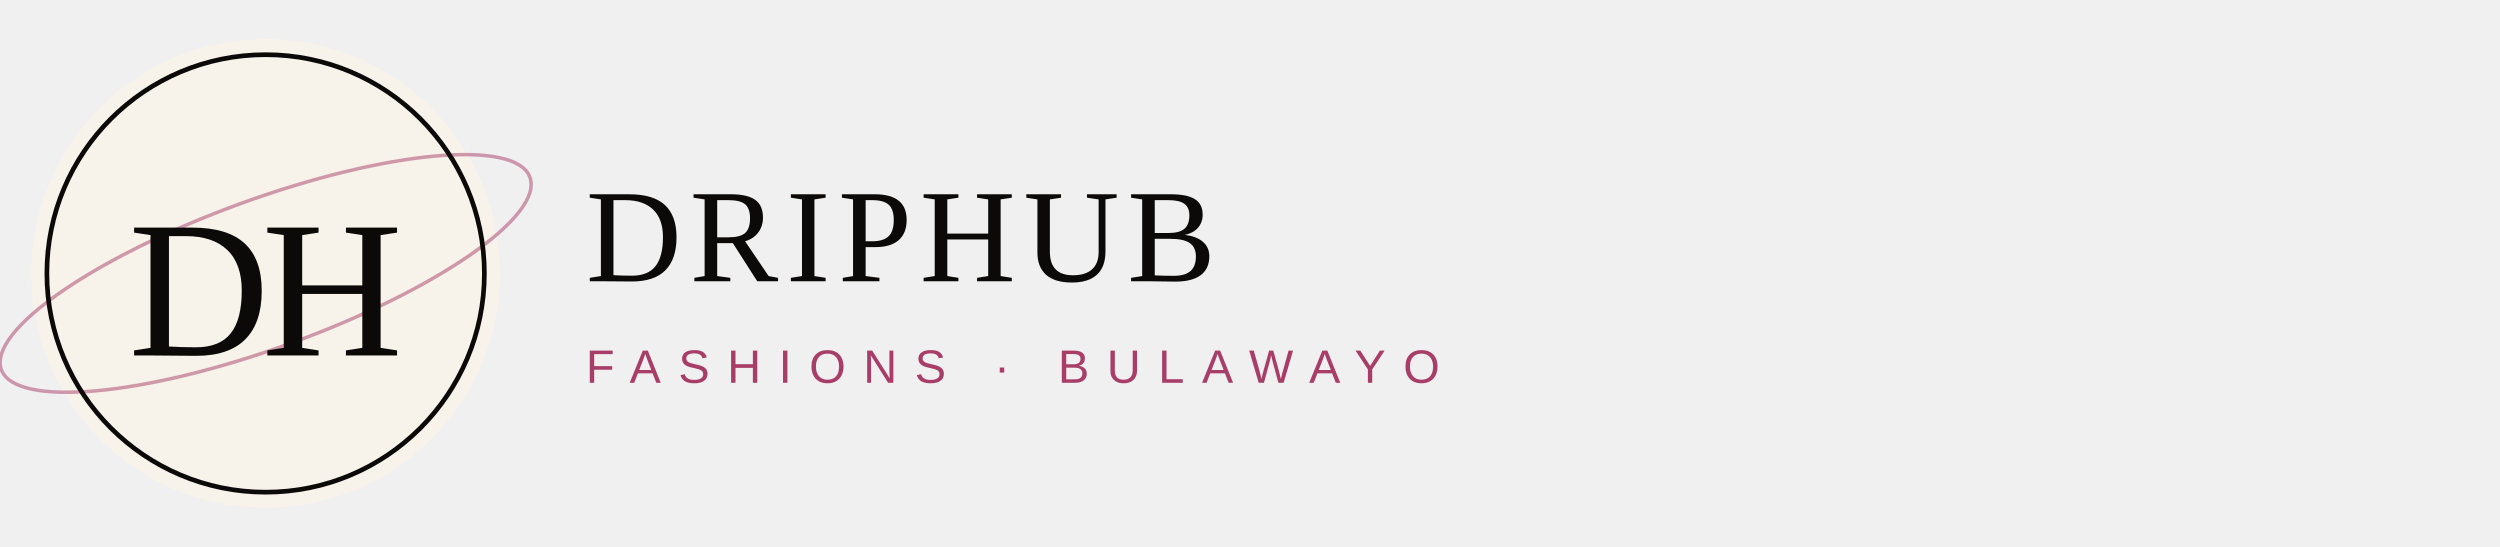
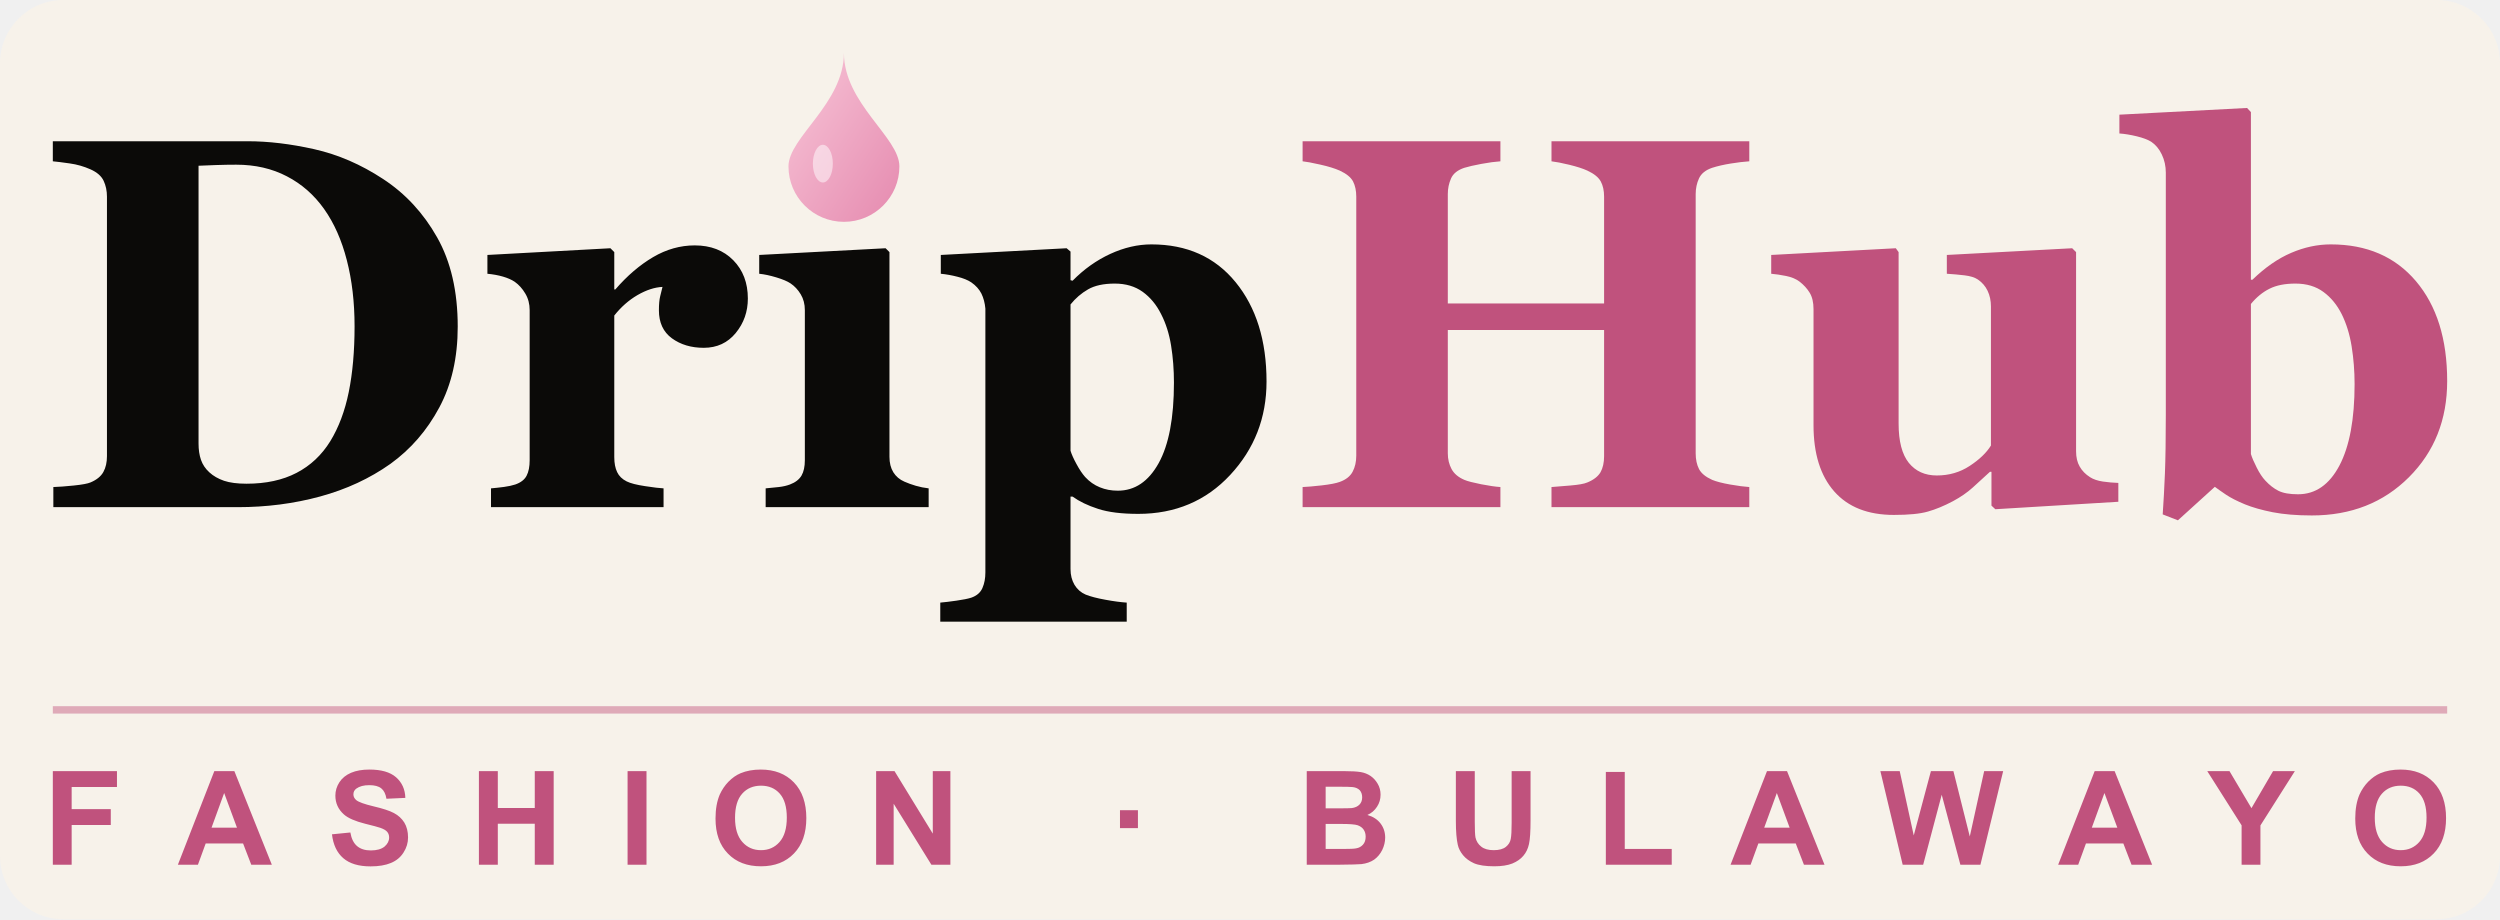
- <svg xmlns="http://www.w3.org/2000/svg" viewBox="0 0 640 140" role="img" aria-label="DripHub Fashions, Bulawayo">
-   <g>
-     <circle cx="68" cy="70" r="60" fill="#f7f2ea" />
-     <ellipse cx="68" cy="70" rx="72" ry="19" fill="none" stroke="#a83e68" stroke-width="0.9" opacity="0.5" transform="rotate(-20 68 70)" />
-     <circle cx="68" cy="70" r="56" fill="none" stroke="#0b0a08" stroke-width="1.2" />
-     <text x="68" y="91" text-anchor="middle" font-family="'Libre Baskerville', Georgia, 'Times New Roman', serif" font-size="50" letter-spacing="-2" fill="#0b0a08">DH</text>
+ <svg xmlns="http://www.w3.org/2000/svg" viewBox="0 0 473.32 174.04" role="img" aria-label="DripHub Fashion, Bulawayo">
+   <defs>
+     <linearGradient id="d" x1="0" y1="0" x2="1" y2="1">
+       <stop offset="0" stop-color="#f8c6d8" />
+       <stop offset="1" stop-color="#e58aaf" />
+     </linearGradient>
+   </defs>
+   <rect width="473.32" height="174.04" rx="12" fill="#f7f2ea" />
+   <path fill="#0b0a08" fill-rule="evenodd" d="M72.5 33.87C76.73 36.63 80.15 40.32 82.75 44.92C85.36 49.53 86.66 55.17 86.66 61.84C86.66 67.7 85.5 72.81 83.17 77.15C80.84 81.5 77.76 85.05 73.92 87.82C70.01 90.59 65.57 92.65 60.61 94C55.65 95.35 50.45 96.02 45.01 96.02L10.1 96.02L10.1 92.21C11.14 92.18 12.44 92.08 14 91.92C15.57 91.76 16.61 91.56 17.13 91.34C18.3 90.85 19.11 90.19 19.57 89.36C20.03 88.53 20.25 87.53 20.25 86.36L20.25 37.23C20.25 36.13 20.04 35.13 19.62 34.23C19.2 33.34 18.37 32.61 17.13 32.06C15.89 31.51 14.58 31.13 13.2 30.94C11.81 30.74 10.75 30.61 10 30.54L10 26.74L46.87 26.74C50.8 26.74 55.02 27.24 59.51 28.25C64 29.26 68.33 31.13 72.5 33.87ZM62.54 83.52C64.13 80.92 65.3 77.82 66.03 74.22C66.76 70.62 67.13 66.48 67.13 61.79C67.13 57.21 66.64 53.02 65.66 49.25C64.69 45.47 63.26 42.25 61.37 39.58C59.48 36.91 57.13 34.84 54.31 33.38C51.5 31.91 48.3 31.18 44.72 31.18C43.58 31.18 42.28 31.2 40.83 31.25C39.39 31.3 38.3 31.34 37.59 31.38L37.59 83.96C37.59 85.13 37.74 86.17 38.05 87.06C38.36 87.96 38.89 88.75 39.64 89.43C40.39 90.12 41.31 90.64 42.4 91.02C43.49 91.39 44.91 91.58 46.67 91.58C50.35 91.58 53.51 90.9 56.14 89.53C58.78 88.16 60.91 86.16 62.54 83.52ZM141.59 56.52C141.59 59 140.83 61.17 139.3 63.04C137.77 64.91 135.75 65.85 133.24 65.85C130.87 65.85 128.86 65.25 127.21 64.05C125.57 62.85 124.75 61.08 124.75 58.75C124.75 57.61 124.83 56.73 124.99 56.1C125.15 55.47 125.3 54.88 125.43 54.32C123.93 54.39 122.35 54.91 120.69 55.87C119.03 56.84 117.57 58.13 116.3 59.74L116.3 86.55C116.3 87.69 116.48 88.63 116.84 89.38C117.19 90.13 117.8 90.72 118.64 91.14C119.36 91.5 120.52 91.8 122.13 92.04C123.75 92.29 124.91 92.43 125.63 92.46L125.63 96.02L92.96 96.02L92.96 92.46C93.77 92.39 94.59 92.3 95.42 92.19C96.25 92.08 96.96 91.92 97.55 91.73C98.59 91.37 99.31 90.82 99.7 90.07C100.09 89.32 100.28 88.34 100.28 87.14L100.28 58.72C100.28 57.55 100.01 56.5 99.45 55.57C98.9 54.64 98.23 53.9 97.45 53.35C96.87 52.96 96.12 52.63 95.23 52.37C94.33 52.11 93.35 51.93 92.28 51.83L92.28 48.27L115.57 47L116.3 47.73L116.3 54.81L116.49 54.81C118.74 52.21 121.12 50.17 123.65 48.68C126.17 47.2 128.8 46.46 131.53 46.46C134.56 46.46 136.99 47.4 138.83 49.27C140.67 51.14 141.59 53.56 141.59 56.52ZM175.82 96.02L144.96 96.02L144.96 92.46C145.81 92.39 146.64 92.31 147.45 92.21C148.26 92.12 148.96 91.95 149.55 91.73C150.59 91.34 151.32 90.77 151.75 90.04C152.17 89.31 152.38 88.34 152.38 87.14L152.38 58.72C152.38 57.58 152.12 56.58 151.6 55.72C151.08 54.85 150.43 54.16 149.65 53.64C149.06 53.25 148.18 52.88 146.99 52.52C145.8 52.16 144.72 51.93 143.74 51.83L143.74 48.27L167.67 47L168.4 47.73L168.4 86.5C168.4 87.64 168.64 88.61 169.13 89.41C169.62 90.2 170.32 90.8 171.23 91.19C171.88 91.48 172.6 91.74 173.38 91.97C174.16 92.2 174.97 92.36 175.82 92.46ZM239.79 72.24C239.79 79.11 237.49 85 232.91 89.92C228.33 94.84 222.52 97.29 215.5 97.29C212.38 97.29 209.84 96.98 207.89 96.34C205.94 95.71 204.33 94.93 203.07 94.02L202.68 94.02L202.68 107.74C202.68 108.88 202.93 109.87 203.43 110.72C203.94 111.57 204.65 112.19 205.56 112.58C206.44 112.93 207.68 113.26 209.29 113.55C210.9 113.85 212.25 114.02 213.32 114.09L213.32 117.7L178.02 117.7L178.02 114.09C178.83 114.02 179.86 113.9 181.09 113.72C182.33 113.54 183.26 113.36 183.88 113.16C184.92 112.8 185.63 112.19 186 111.33C186.38 110.47 186.56 109.48 186.56 108.38L186.56 58.43C186.46 57.35 186.21 56.41 185.81 55.59C185.4 54.78 184.76 54.06 183.88 53.45C183.23 53.02 182.36 52.67 181.29 52.4C180.21 52.12 179.16 51.93 178.12 51.83L178.12 48.27L201.94 47L202.68 47.63L202.68 53.05L203.07 53.15C205.21 50.97 207.59 49.28 210.21 48.07C212.83 46.87 215.42 46.27 217.99 46.27C224.72 46.27 230.03 48.65 233.93 53.42C237.83 58.19 239.79 64.46 239.79 72.24ZM222.26 72.44C222.26 70 222.08 67.66 221.72 65.43C221.36 63.2 220.73 61.21 219.82 59.45C218.94 57.69 217.78 56.29 216.34 55.25C214.89 54.21 213.13 53.69 211.05 53.69C208.94 53.69 207.25 54.06 205.99 54.79C204.72 55.52 203.62 56.47 202.68 57.64L202.68 85.33C202.87 85.98 203.24 86.82 203.8 87.84C204.35 88.87 204.9 89.69 205.45 90.31C206.26 91.19 207.19 91.84 208.23 92.26C209.27 92.69 210.4 92.9 211.64 92.9C214.85 92.9 217.43 91.17 219.36 87.7C221.29 84.23 222.26 79.15 222.26 72.44Z" />
+   <path fill="#c0527d" fill-rule="evenodd" d="M331.19 96.02L293.74 96.02L293.74 92.21C294.55 92.15 295.74 92.05 297.3 91.92C298.87 91.79 299.94 91.6 300.53 91.34C301.73 90.85 302.56 90.2 303.02 89.41C303.47 88.61 303.7 87.59 303.7 86.36L303.7 62.48L274.11 62.48L274.11 85.82C274.11 86.93 274.35 87.92 274.82 88.8C275.29 89.68 276.1 90.36 277.24 90.85C277.85 91.11 278.91 91.38 280.41 91.68C281.91 91.97 283.13 92.15 284.07 92.21L284.07 96.02L246.62 96.02L246.62 92.21C247.43 92.18 248.63 92.08 250.21 91.9C251.79 91.72 252.94 91.5 253.65 91.24C254.82 90.82 255.64 90.17 256.09 89.31C256.55 88.45 256.78 87.43 256.78 86.26L256.78 37.23C256.78 36.1 256.57 35.13 256.17 34.35C255.76 33.57 254.92 32.89 253.65 32.3C252.71 31.88 251.47 31.5 249.94 31.16C248.41 30.81 247.3 30.61 246.62 30.54L246.62 26.74L284.07 26.74L284.07 30.54C283.06 30.61 281.86 30.77 280.46 31.03C279.06 31.29 277.99 31.54 277.24 31.77C275.97 32.19 275.13 32.86 274.72 33.79C274.31 34.72 274.11 35.7 274.11 36.75L274.11 57.45L303.7 57.45L303.7 37.23C303.7 36.1 303.49 35.13 303.07 34.35C302.64 33.57 301.8 32.89 300.53 32.3C299.68 31.91 298.55 31.55 297.13 31.2C295.72 30.86 294.59 30.64 293.74 30.54L293.74 26.74L331.19 26.74L331.19 30.54C330.15 30.61 328.98 30.75 327.68 30.96C326.37 31.17 325.2 31.44 324.16 31.77C322.92 32.19 322.09 32.86 321.67 33.77C321.25 34.68 321.04 35.67 321.04 36.75L321.04 85.82C321.04 86.99 321.25 87.98 321.67 88.8C322.09 89.61 322.92 90.29 324.16 90.85C324.94 91.17 326.07 91.47 327.55 91.73C329.03 91.99 330.25 92.15 331.19 92.21ZM401.06 95L377.77 96.41L377.04 95.73L377.04 89.33L376.75 89.33C375.64 90.34 374.56 91.33 373.51 92.29C372.45 93.25 371.19 94.12 369.73 94.9C368.07 95.78 366.5 96.43 365.02 96.85C363.54 97.28 361.39 97.49 358.56 97.49C353.65 97.49 349.89 96.01 347.27 93.04C344.66 90.08 343.35 85.9 343.35 80.5L343.35 58.52C343.35 57.25 343.11 56.22 342.62 55.42C342.14 54.63 341.49 53.92 340.68 53.3C340.03 52.81 339.19 52.46 338.16 52.25C337.12 52.04 336.18 51.9 335.34 51.83L335.34 48.27L358.93 47L359.46 47.73L359.46 80.2C359.46 83.56 360.11 86.03 361.39 87.63C362.68 89.22 364.44 90.02 366.69 90.02C369 90.02 371.08 89.42 372.92 88.21C374.75 87.01 376.1 85.72 376.94 84.35L376.94 58.04C376.94 56.93 376.73 55.94 376.31 55.06C375.89 54.18 375.27 53.46 374.45 52.91C373.87 52.52 373.03 52.26 371.94 52.13C370.85 52 369.73 51.9 368.59 51.83L368.59 48.27L392.32 47L393.06 47.73L393.06 85.43C393.06 86.57 393.28 87.54 393.74 88.33C394.19 89.13 394.85 89.81 395.73 90.36C396.34 90.75 397.14 91.02 398.13 91.17C399.12 91.31 400.09 91.4 401.06 91.43ZM463.32 72.15C463.32 79.47 460.9 85.54 456.07 90.36C451.24 95.18 445.11 97.59 437.69 97.59C434.82 97.59 432.36 97.38 430.29 96.98C428.22 96.57 426.47 96.07 425.04 95.49C423.54 94.87 422.35 94.26 421.45 93.66C420.55 93.05 419.85 92.56 419.33 92.17L412.34 98.51L409.46 97.39C409.63 95.01 409.76 92.43 409.88 89.65C409.99 86.87 410.05 83.12 410.05 78.4L410.05 32.69C410.05 31.46 409.8 30.31 409.29 29.25C408.79 28.19 408.11 27.39 407.27 26.83C406.65 26.44 405.74 26.1 404.56 25.81C403.37 25.52 402.27 25.34 401.26 25.27L401.26 21.71L425.43 20.44L426.16 21.22L426.16 52.96L426.45 52.96C428.83 50.65 431.27 48.95 433.77 47.88C436.27 46.8 438.78 46.27 441.28 46.27C448.11 46.27 453.49 48.6 457.42 53.25C461.35 57.9 463.32 64.2 463.32 72.15ZM445.79 72.73C445.79 70.26 445.6 67.87 445.23 65.58C444.86 63.28 444.23 61.26 443.36 59.5C442.48 57.74 441.33 56.33 439.9 55.28C438.47 54.22 436.7 53.69 434.59 53.69C432.61 53.69 430.97 54.01 429.67 54.67C428.37 55.32 427.2 56.28 426.16 57.55L426.16 85.96C426.36 86.62 426.72 87.47 427.26 88.53C427.79 89.59 428.34 90.41 428.89 90.99C429.67 91.84 430.5 92.48 431.37 92.92C432.25 93.36 433.48 93.58 435.08 93.58C438.39 93.58 441 91.77 442.92 88.14C444.83 84.51 445.79 79.37 445.79 72.73Z" />
+   <g transform="translate(159.78 10)">
+     <path d="M0 0C0 9.6 -10.5 16 -10.5 21.5a10.5 10.5 0 0 0 21 0C10.5 16 0 9.6 0 0Z" fill="url(#d)" />
+     <ellipse cx="-3.99" cy="20.98" rx="1.89" ry="3.57" fill="#fff" opacity=".5" />
  </g>
-   <text x="150" y="72" font-family="'Libre Baskerville', Georgia, 'Times New Roman', serif" font-size="34" letter-spacing="2" fill="#0b0a08">DRIPHUB</text>
-   <text x="150" y="98" font-family="'DM Sans', Arial, sans-serif" font-size="12" letter-spacing="4.5" fill="#a83e68">FASHIONS · BULAWAYO</text>
+   <rect x="10" y="133.7" width="453.32" height="1.4" fill="#c0527d" opacity=".45" />
+   <path transform="translate(8.17 141.31) scale(1.65)" fill="#c0527d" fill-rule="evenodd" d="M1.11 13.58L1.11 2.84L8.47 2.84L8.47 4.66L3.27 4.66L3.27 7.2L7.76 7.2L7.76 9.02L3.27 9.02L3.27 13.58ZM26.24 13.58L23.88 13.58L22.94 11.14L18.65 11.14L17.76 13.58L15.46 13.58L19.64 2.84L21.94 2.84ZM22.24 9.33L20.77 5.35L19.32 9.33ZM33.14 10.09L35.25 9.88C35.37 10.59 35.63 11.11 36.02 11.44C36.41 11.77 36.93 11.94 37.59 11.94C38.29 11.94 38.81 11.79 39.17 11.5C39.52 11.2 39.7 10.85 39.7 10.46C39.7 10.21 39.63 9.99 39.48 9.81C39.33 9.63 39.07 9.48 38.7 9.35C38.44 9.26 37.86 9.1 36.96 8.88C35.8 8.59 34.98 8.23 34.51 7.81C33.85 7.22 33.53 6.5 33.53 5.65C33.53 5.11 33.68 4.6 33.99 4.12C34.3 3.64 34.75 3.28 35.33 3.03C35.91 2.78 36.62 2.66 37.44 2.66C38.79 2.66 39.81 2.95 40.49 3.54C41.17 4.14 41.53 4.92 41.56 5.91L39.39 6.01C39.3 5.45 39.1 5.06 38.8 4.82C38.49 4.57 38.03 4.45 37.42 4.45C36.79 4.45 36.3 4.58 35.94 4.84C35.71 5.01 35.6 5.23 35.6 5.51C35.6 5.76 35.71 5.98 35.92 6.16C36.19 6.39 36.86 6.63 37.91 6.88C38.97 7.13 39.75 7.38 40.25 7.65C40.76 7.92 41.15 8.28 41.44 8.74C41.72 9.2 41.87 9.77 41.87 10.45C41.87 11.07 41.7 11.64 41.35 12.18C41.01 12.72 40.53 13.12 39.9 13.38C39.28 13.64 38.5 13.77 37.57 13.77C36.21 13.77 35.17 13.46 34.44 12.83C33.71 12.2 33.28 11.29 33.14 10.09ZM50 13.58L50 2.84L52.17 2.84L52.17 7.07L56.41 7.07L56.41 2.84L58.58 2.84L58.58 13.58L56.41 13.58L56.41 8.88L52.17 8.88L52.17 13.58ZM67.06 13.58L67.06 2.84L69.23 2.84L69.23 13.58ZM77.15 8.28C77.15 7.18 77.32 6.26 77.64 5.52C77.89 4.98 78.22 4.48 78.64 4.05C79.06 3.62 79.53 3.29 80.03 3.08C80.7 2.8 81.47 2.66 82.34 2.66C83.93 2.66 85.19 3.15 86.14 4.13C87.09 5.11 87.57 6.48 87.57 8.23C87.57 9.96 87.1 11.31 86.15 12.29C85.21 13.27 83.95 13.76 82.37 13.76C80.78 13.76 79.51 13.28 78.57 12.3C77.62 11.33 77.15 9.99 77.15 8.28ZM79.39 8.2C79.39 9.42 79.67 10.34 80.23 10.97C80.79 11.6 81.5 11.91 82.37 11.91C83.23 11.91 83.94 11.6 84.49 10.98C85.05 10.35 85.33 9.42 85.33 8.17C85.33 6.94 85.06 6.03 84.52 5.42C83.98 4.81 83.26 4.51 82.37 4.51C81.47 4.51 80.75 4.82 80.21 5.43C79.66 6.04 79.39 6.97 79.39 8.2ZM95.58 13.58L95.58 2.84L97.69 2.84L102.08 10.01L102.08 2.84L104.1 2.84L104.1 13.58L101.92 13.58L97.59 6.58L97.59 13.58ZM123.56 9.38L123.56 7.32L125.62 7.32L125.62 9.38ZM144.99 2.84L149.29 2.84C150.14 2.84 150.77 2.88 151.19 2.95C151.6 3.02 151.98 3.17 152.31 3.39C152.64 3.62 152.91 3.91 153.13 4.29C153.35 4.66 153.46 5.08 153.46 5.54C153.46 6.05 153.33 6.51 153.05 6.93C152.78 7.35 152.42 7.66 151.95 7.87C152.61 8.06 153.11 8.39 153.46 8.85C153.81 9.31 153.99 9.85 153.99 10.47C153.99 10.95 153.87 11.43 153.65 11.89C153.42 12.35 153.11 12.72 152.72 13C152.32 13.27 151.84 13.44 151.26 13.51C150.9 13.54 150.03 13.57 148.65 13.58L144.99 13.58ZM147.16 4.63L147.16 7.11L148.58 7.11C149.43 7.11 149.95 7.1 150.16 7.08C150.53 7.03 150.82 6.9 151.03 6.69C151.24 6.48 151.35 6.2 151.35 5.85C151.35 5.52 151.26 5.25 151.08 5.04C150.89 4.84 150.62 4.71 150.26 4.67C150.04 4.64 149.43 4.63 148.41 4.63ZM147.16 8.9L147.16 11.77L149.17 11.77C149.95 11.77 150.45 11.75 150.66 11.7C150.98 11.65 151.24 11.5 151.44 11.28C151.65 11.05 151.75 10.74 151.75 10.36C151.75 10.04 151.67 9.77 151.51 9.54C151.36 9.32 151.13 9.16 150.83 9.05C150.54 8.95 149.9 8.9 148.91 8.9ZM162.1 2.84L164.27 2.84L164.27 8.66C164.27 9.58 164.3 10.18 164.35 10.45C164.45 10.89 164.67 11.24 165.02 11.51C165.36 11.78 165.84 11.91 166.45 11.91C167.06 11.91 167.53 11.78 167.84 11.53C168.15 11.28 168.34 10.97 168.4 10.61C168.47 10.24 168.5 9.63 168.5 8.78L168.5 2.84L170.67 2.84L170.67 8.48C170.67 9.77 170.61 10.68 170.49 11.21C170.37 11.75 170.16 12.19 169.84 12.56C169.53 12.93 169.11 13.22 168.58 13.44C168.05 13.65 167.36 13.76 166.51 13.76C165.49 13.76 164.71 13.64 164.18 13.41C163.65 13.17 163.23 12.86 162.92 12.48C162.62 12.11 162.41 11.71 162.32 11.29C162.18 10.68 162.1 9.77 162.1 8.57ZM179.31 13.58L179.31 2.93L181.48 2.93L181.48 11.77L186.87 11.77L186.87 13.58ZM204.4 13.58L202.04 13.58L201.1 11.14L196.81 11.14L195.92 13.58L193.62 13.58L197.8 2.84L200.1 2.84ZM200.4 9.33L198.93 5.35L197.48 9.33ZM213.37 13.58L210.81 2.84L213.03 2.84L214.64 10.22L216.61 2.84L219.19 2.84L221.07 10.34L222.72 2.84L224.9 2.84L222.29 13.58L219.99 13.58L217.85 5.55L215.72 13.58ZM241.99 13.58L239.63 13.58L238.69 11.14L234.4 11.14L233.51 13.58L231.21 13.58L235.4 2.84L237.69 2.84ZM238 9.33L236.52 5.35L235.07 9.33ZM252.26 13.58L252.26 9.06L248.32 2.84L250.87 2.84L253.39 7.09L255.87 2.84L258.37 2.84L254.42 9.07L254.42 13.58ZM265.3 8.28C265.3 7.18 265.47 6.26 265.79 5.52C266.04 4.98 266.37 4.48 266.79 4.05C267.22 3.62 267.68 3.29 268.18 3.08C268.85 2.8 269.62 2.66 270.5 2.66C272.08 2.66 273.34 3.15 274.29 4.13C275.24 5.11 275.72 6.48 275.72 8.23C275.72 9.96 275.25 11.31 274.3 12.29C273.36 13.27 272.1 13.76 270.52 13.76C268.93 13.76 267.66 13.28 266.72 12.3C265.77 11.33 265.3 9.99 265.3 8.28ZM267.54 8.2C267.54 9.42 267.82 10.34 268.38 10.97C268.94 11.6 269.65 11.91 270.52 11.91C271.38 11.91 272.09 11.6 272.64 10.98C273.2 10.35 273.48 9.42 273.48 8.17C273.48 6.94 273.21 6.03 272.67 5.42C272.13 4.81 271.41 4.51 270.52 4.51C269.62 4.51 268.9 4.82 268.36 5.43C267.81 6.04 267.54 6.97 267.54 8.2Z" />
</svg>
